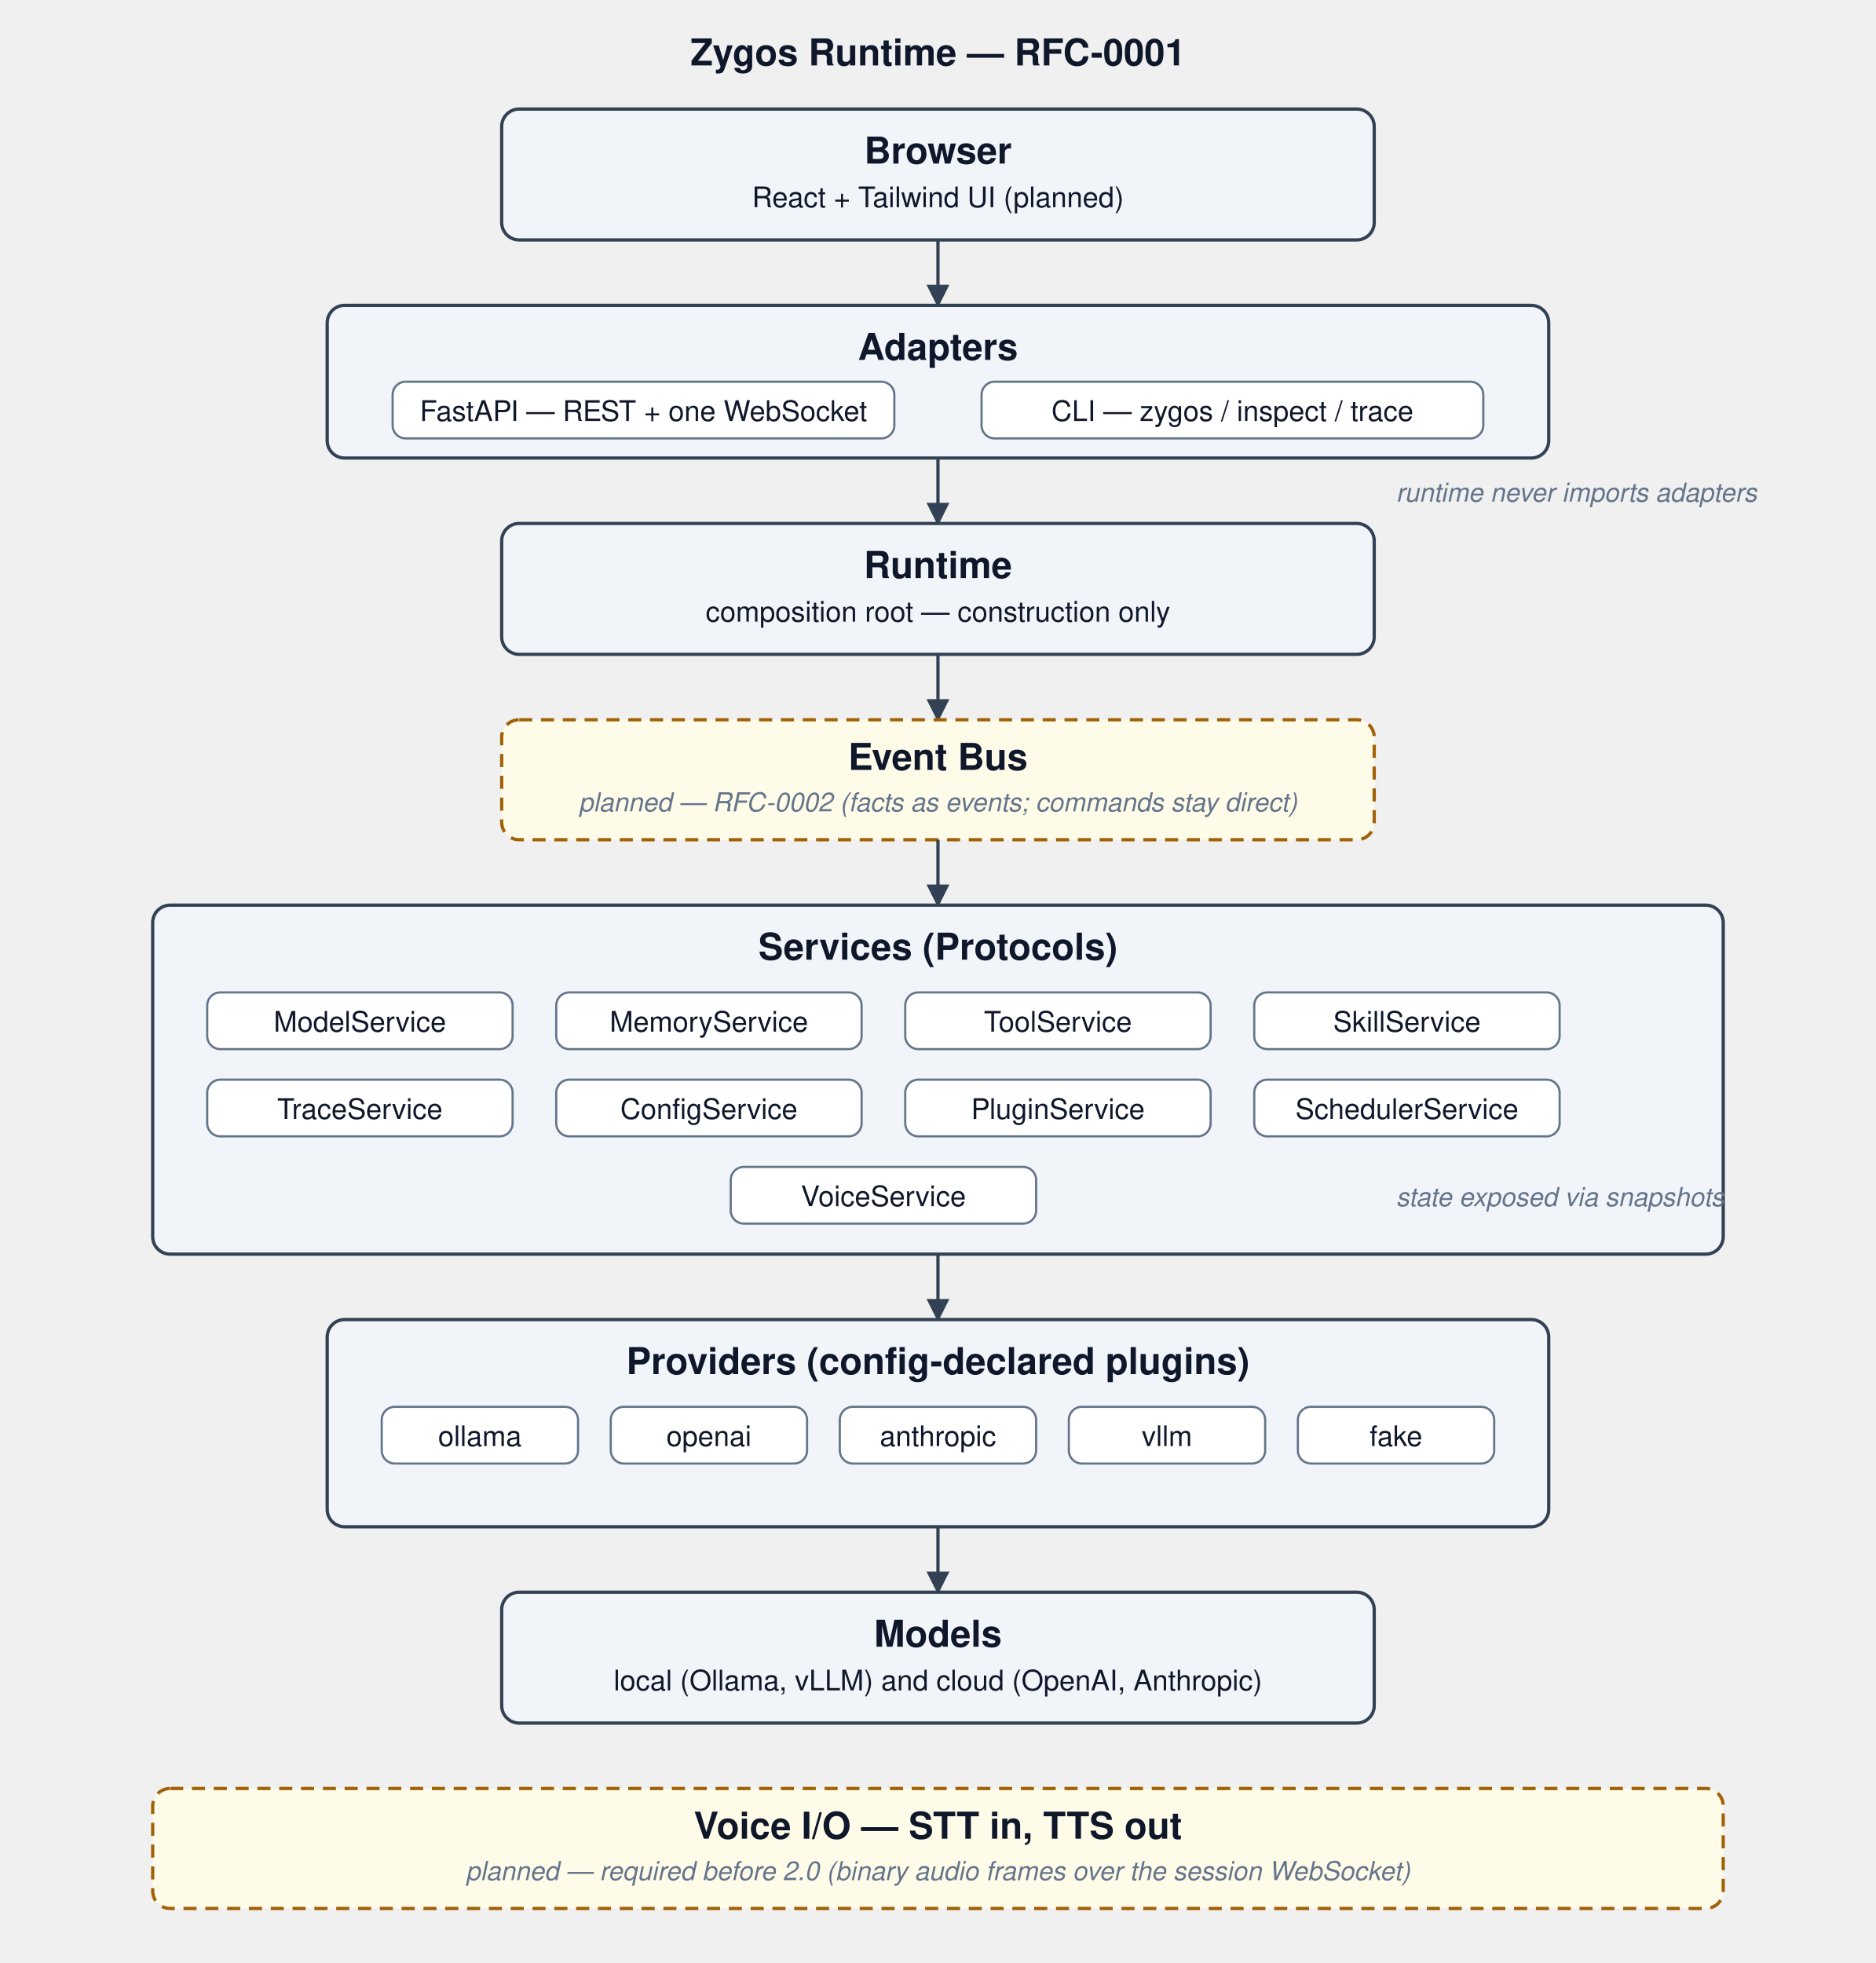
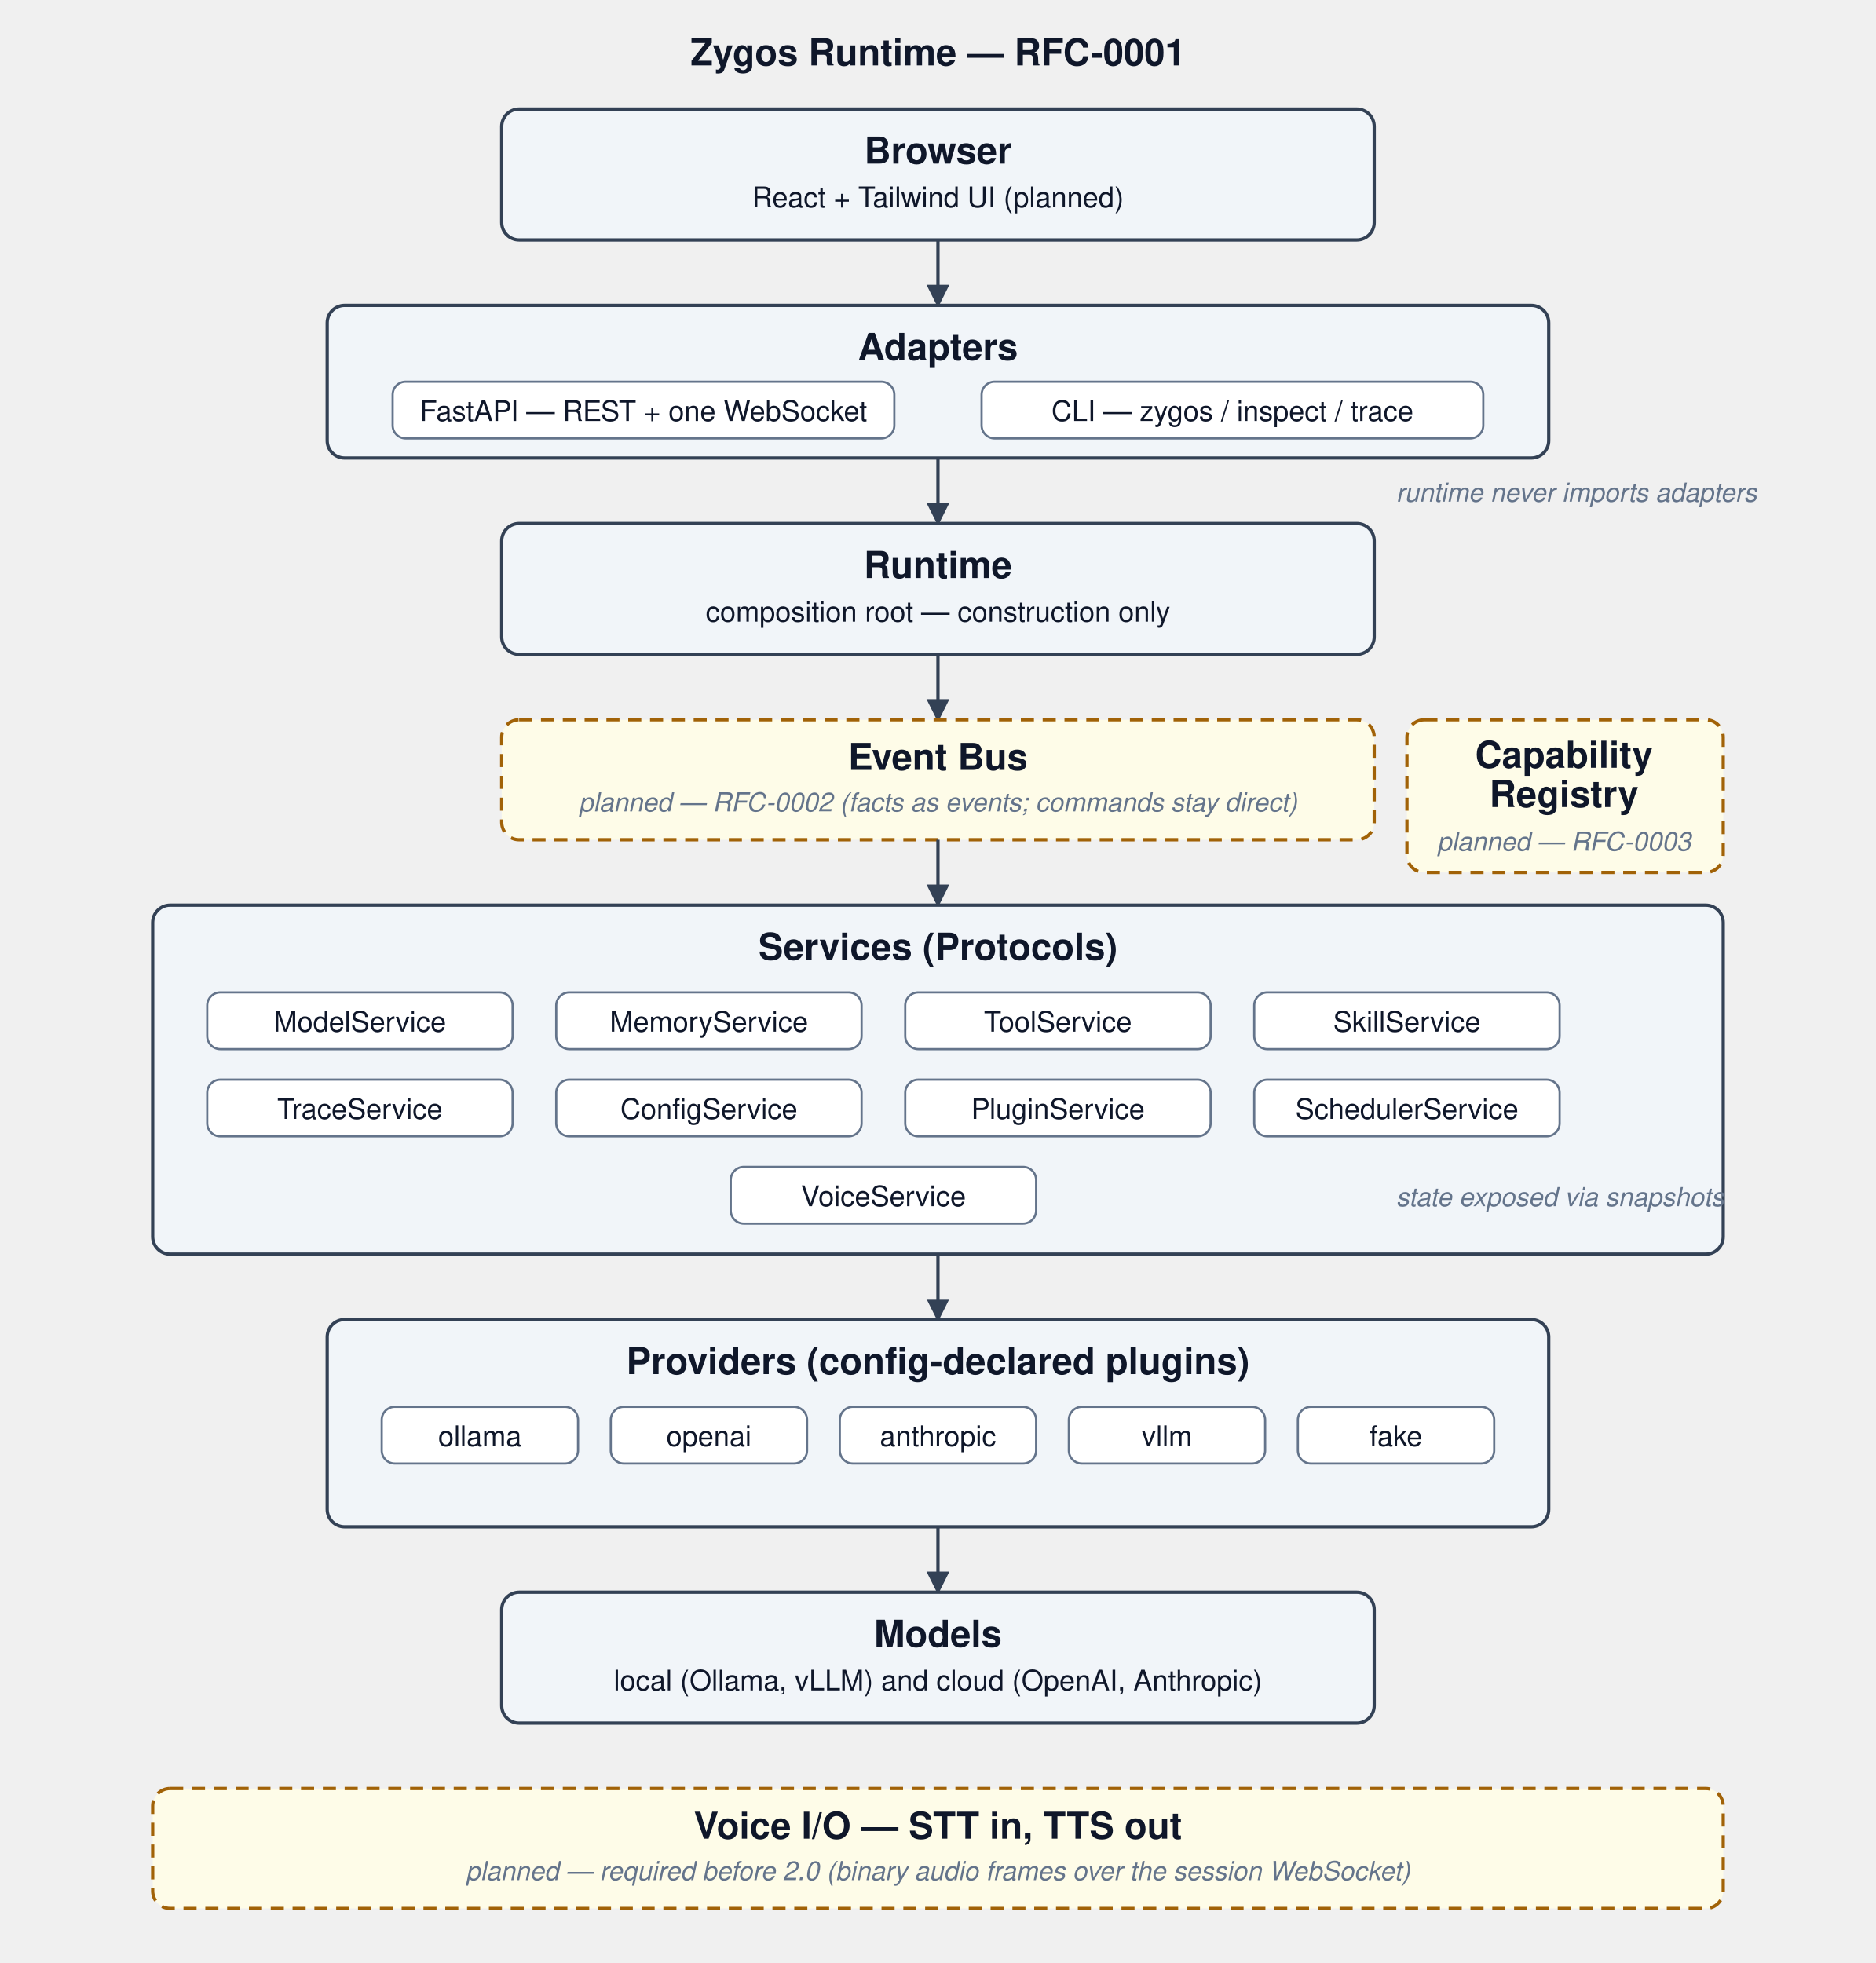
<svg xmlns="http://www.w3.org/2000/svg" viewBox="0 0 860 900" font-family="Helvetica, Arial, sans-serif">
  <defs>
    <marker id="arrow" viewBox="0 0 10 10" refX="9" refY="5" markerWidth="7" markerHeight="7" orient="auto-start-reverse">
      <path d="M 0 0 L 10 5 L 0 10 z" fill="#334155" />
    </marker>
  </defs>
  <style>
    .layer { fill: #f1f5f9; stroke: #334155; stroke-width: 1.5; rx: 8; }
    .planned { fill: #fefce8; stroke: #a16207; stroke-width: 1.5; stroke-dasharray: 6 4; rx: 8; }
    .box { fill: #ffffff; stroke: #64748b; stroke-width: 1; rx: 6; }
    .title { font-size: 17px; font-weight: bold; fill: #0f172a; }
    .label { font-size: 13px; fill: #0f172a; }
    .note { font-size: 12px; fill: #64748b; font-style: italic; }
    .flow { stroke: #334155; stroke-width: 1.5; marker-end: url(#arrow); }
  </style>
  <text x="430" y="30" text-anchor="middle" class="title">Zygos Runtime — RFC-0001</text>
  <rect x="230" y="50" width="400" height="60" class="layer" />
  <text x="430" y="75" text-anchor="middle" class="title">Browser</text>
  <text x="430" y="95" text-anchor="middle" class="label">React + Tailwind UI (planned)</text>
  <line x1="430" y1="110" x2="430" y2="140" class="flow" />
  <rect x="150" y="140" width="560" height="70" class="layer" />
  <text x="430" y="165" text-anchor="middle" class="title">Adapters</text>
  <rect x="180" y="175" width="230" height="26" class="box" />
  <text x="295" y="193" text-anchor="middle" class="label">FastAPI — REST + one WebSocket</text>
  <rect x="450" y="175" width="230" height="26" class="box" />
  <text x="565" y="193" text-anchor="middle" class="label">CLI — zygos / inspect / trace</text>
  <line x1="430" y1="210" x2="430" y2="240" class="flow" />
  <text x="640" y="230" class="note">runtime never imports adapters</text>
  <rect x="230" y="240" width="400" height="60" class="layer" />
  <text x="430" y="265" text-anchor="middle" class="title">Runtime</text>
  <text x="430" y="285" text-anchor="middle" class="label">composition root — construction only</text>
  <line x1="430" y1="300" x2="430" y2="330" class="flow" />
  <rect x="230" y="330" width="400" height="55" class="planned" />
  <text x="430" y="353" text-anchor="middle" class="title">Event Bus</text>
  <text x="430" y="372" text-anchor="middle" class="note">planned — RFC-0002 (facts as events; commands stay direct)</text>
+   <rect x="645" y="330" width="145" height="70" class="planned" />
+   <text x="717" y="352" text-anchor="middle" class="title">Capability</text>
+   <text x="717" y="370" text-anchor="middle" class="title">Registry</text>
+   <text x="717" y="390" text-anchor="middle" class="note">planned — RFC-0003</text>
  <line x1="430" y1="385" x2="430" y2="415" class="flow" />
  <rect x="70" y="415" width="720" height="160" class="layer" />
  <text x="430" y="440" text-anchor="middle" class="title">Services (Protocols)</text>
  <rect x="95" y="455" width="140" height="26" class="box" />
  <text x="165" y="473" text-anchor="middle" class="label">ModelService</text>
  <rect x="255" y="455" width="140" height="26" class="box" />
  <text x="325" y="473" text-anchor="middle" class="label">MemoryService</text>
  <rect x="415" y="455" width="140" height="26" class="box" />
  <text x="485" y="473" text-anchor="middle" class="label">ToolService</text>
  <rect x="575" y="455" width="140" height="26" class="box" />
  <text x="645" y="473" text-anchor="middle" class="label">SkillService</text>
  <rect x="95" y="495" width="140" height="26" class="box" />
  <text x="165" y="513" text-anchor="middle" class="label">TraceService</text>
  <rect x="255" y="495" width="140" height="26" class="box" />
  <text x="325" y="513" text-anchor="middle" class="label">ConfigService</text>
  <rect x="415" y="495" width="140" height="26" class="box" />
  <text x="485" y="513" text-anchor="middle" class="label">PluginService</text>
  <rect x="575" y="495" width="140" height="26" class="box" />
  <text x="645" y="513" text-anchor="middle" class="label">SchedulerService</text>
  <rect x="335" y="535" width="140" height="26" class="box" />
  <text x="405" y="553" text-anchor="middle" class="label">VoiceService</text>
  <text x="640" y="553" class="note">state exposed via snapshots</text>
  <line x1="430" y1="575" x2="430" y2="605" class="flow" />
  <rect x="150" y="605" width="560" height="95" class="layer" />
  <text x="430" y="630" text-anchor="middle" class="title">Providers (config-declared plugins)</text>
  <rect x="175" y="645" width="90" height="26" class="box" />
  <text x="220" y="663" text-anchor="middle" class="label">ollama</text>
  <rect x="280" y="645" width="90" height="26" class="box" />
  <text x="325" y="663" text-anchor="middle" class="label">openai</text>
  <rect x="385" y="645" width="90" height="26" class="box" />
  <text x="430" y="663" text-anchor="middle" class="label">anthropic</text>
  <rect x="490" y="645" width="90" height="26" class="box" />
  <text x="535" y="663" text-anchor="middle" class="label">vllm</text>
  <rect x="595" y="645" width="90" height="26" class="box" />
  <text x="640" y="663" text-anchor="middle" class="label">fake</text>
  <line x1="430" y1="700" x2="430" y2="730" class="flow" />
  <rect x="230" y="730" width="400" height="60" class="layer" />
  <text x="430" y="755" text-anchor="middle" class="title">Models</text>
  <text x="430" y="775" text-anchor="middle" class="label">local (Ollama, vLLM) and cloud (OpenAI, Anthropic)</text>
  <rect x="70" y="820" width="720" height="55" class="planned" />
  <text x="430" y="843" text-anchor="middle" class="title">Voice I/O — STT in, TTS out</text>
  <text x="430" y="862" text-anchor="middle" class="note">planned — required before 2.0 (binary audio frames over the session WebSocket)</text>
</svg>
